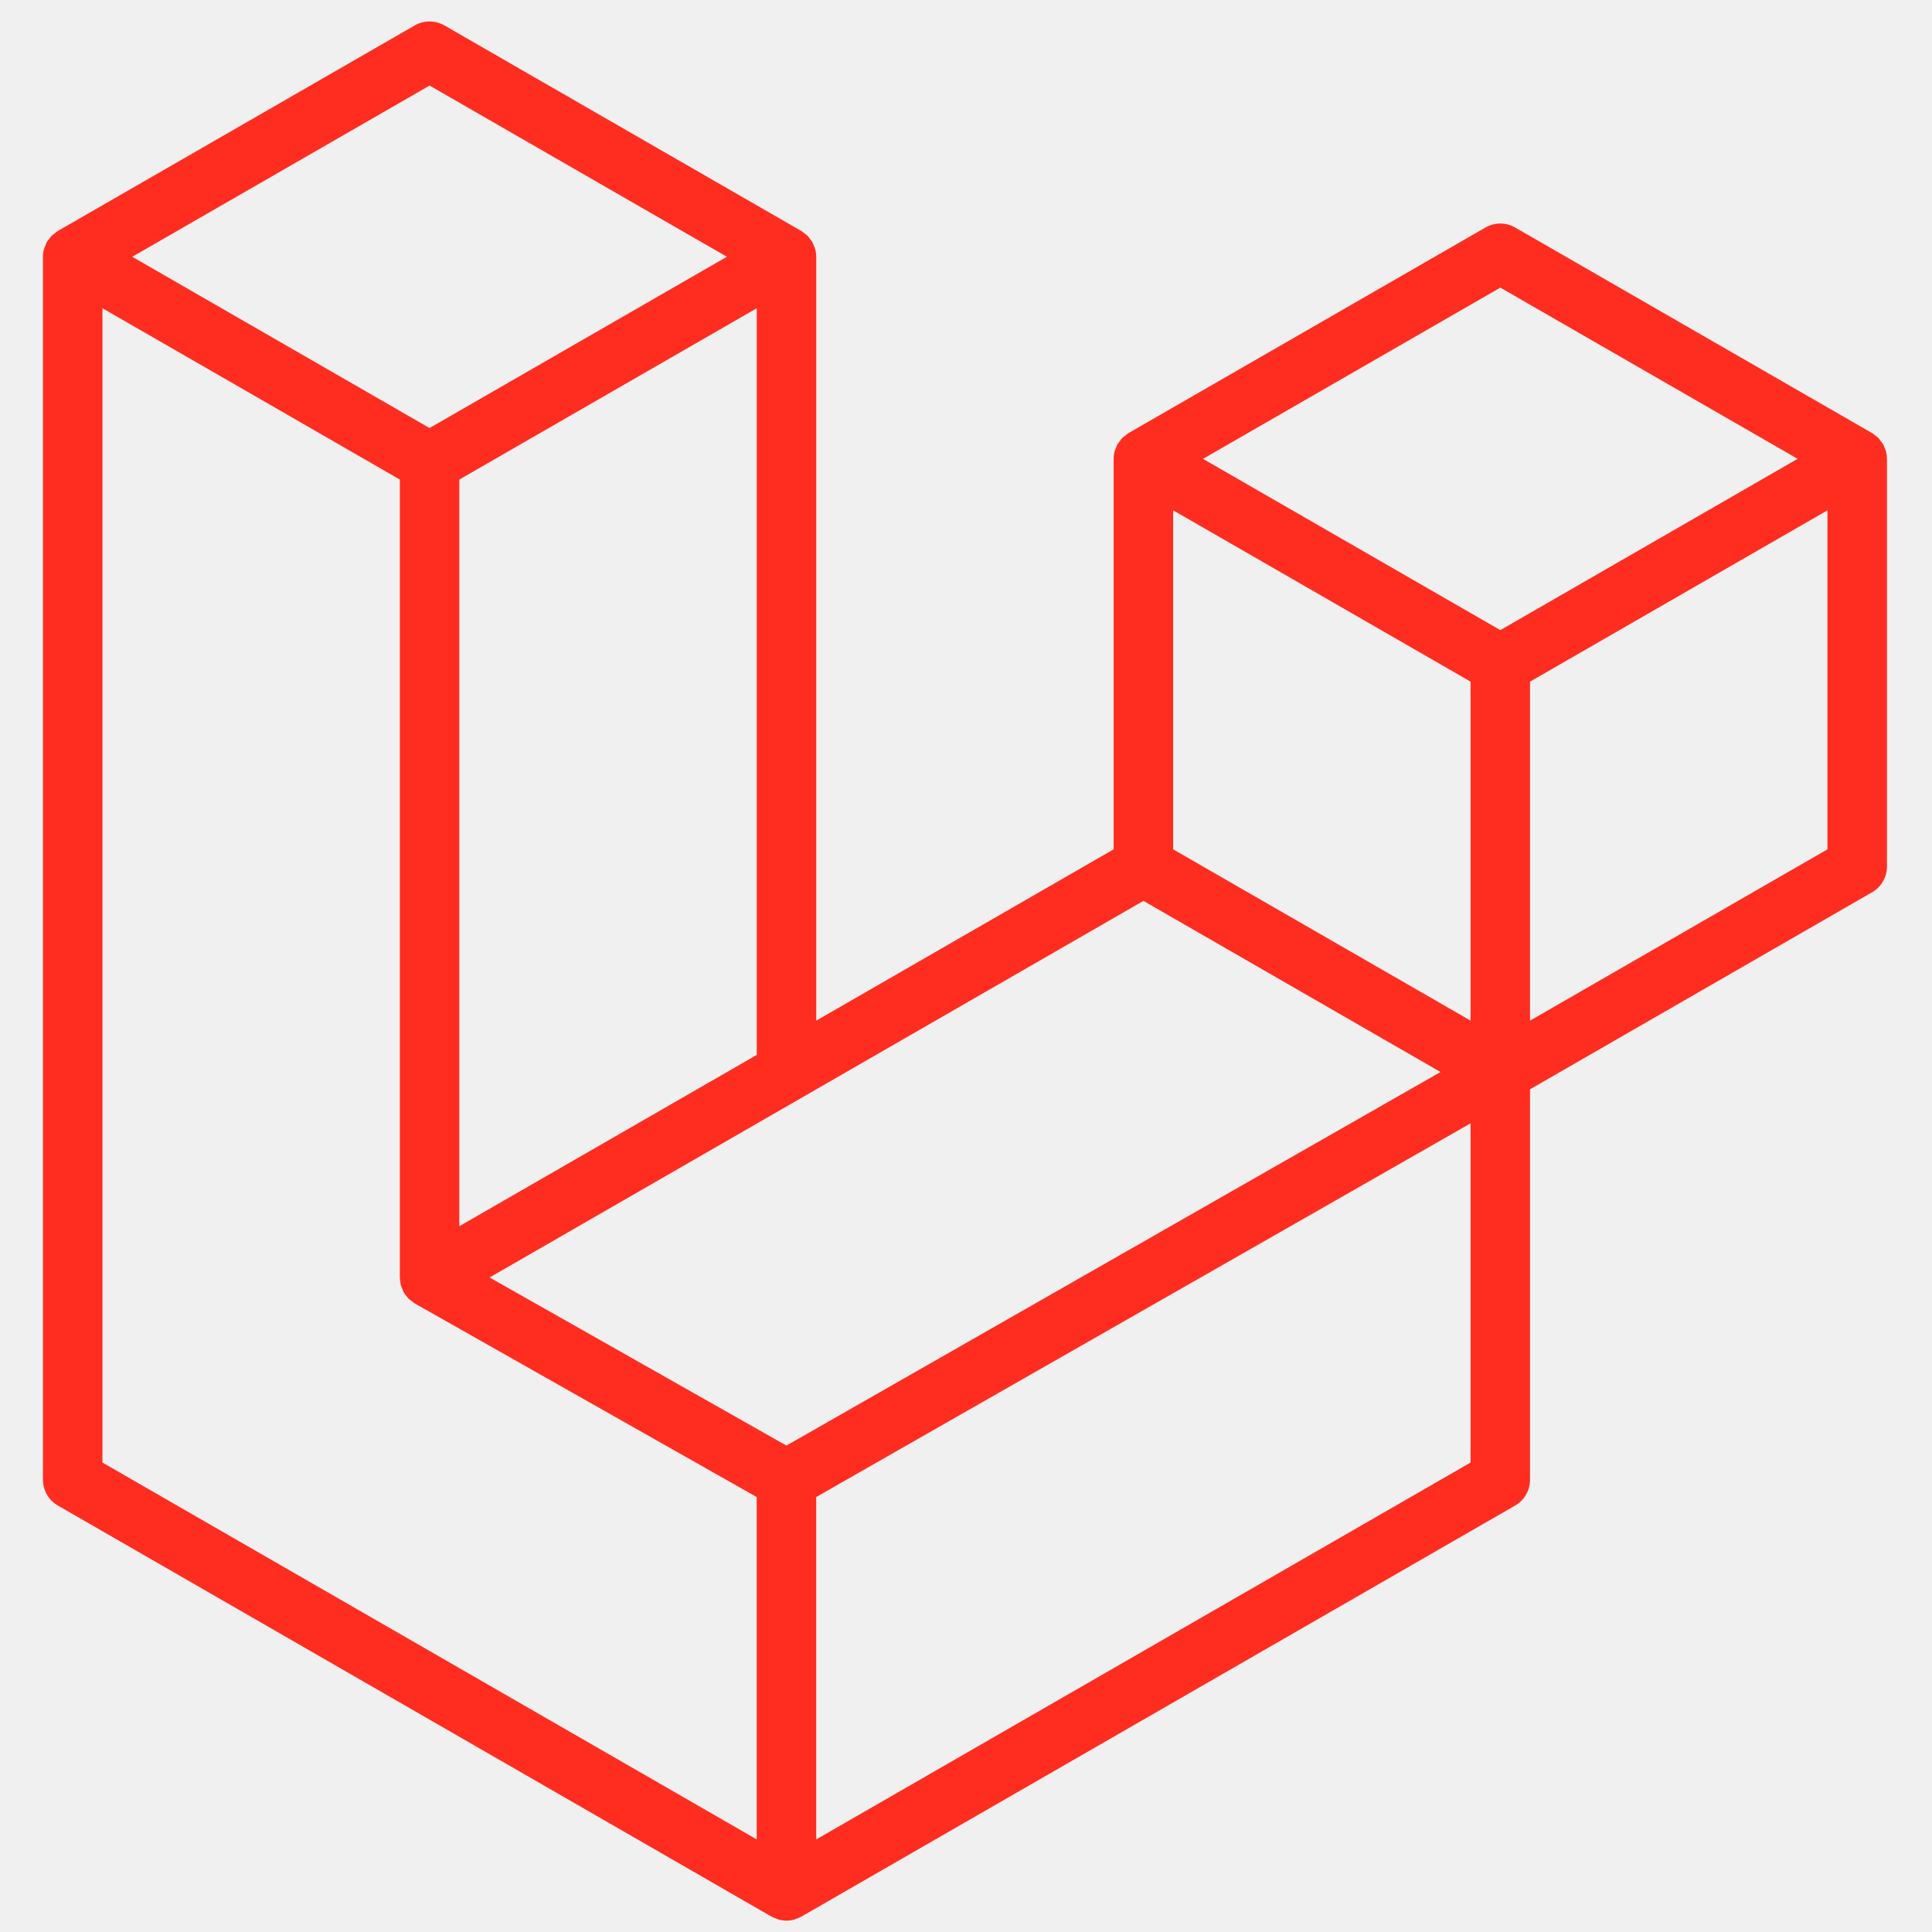
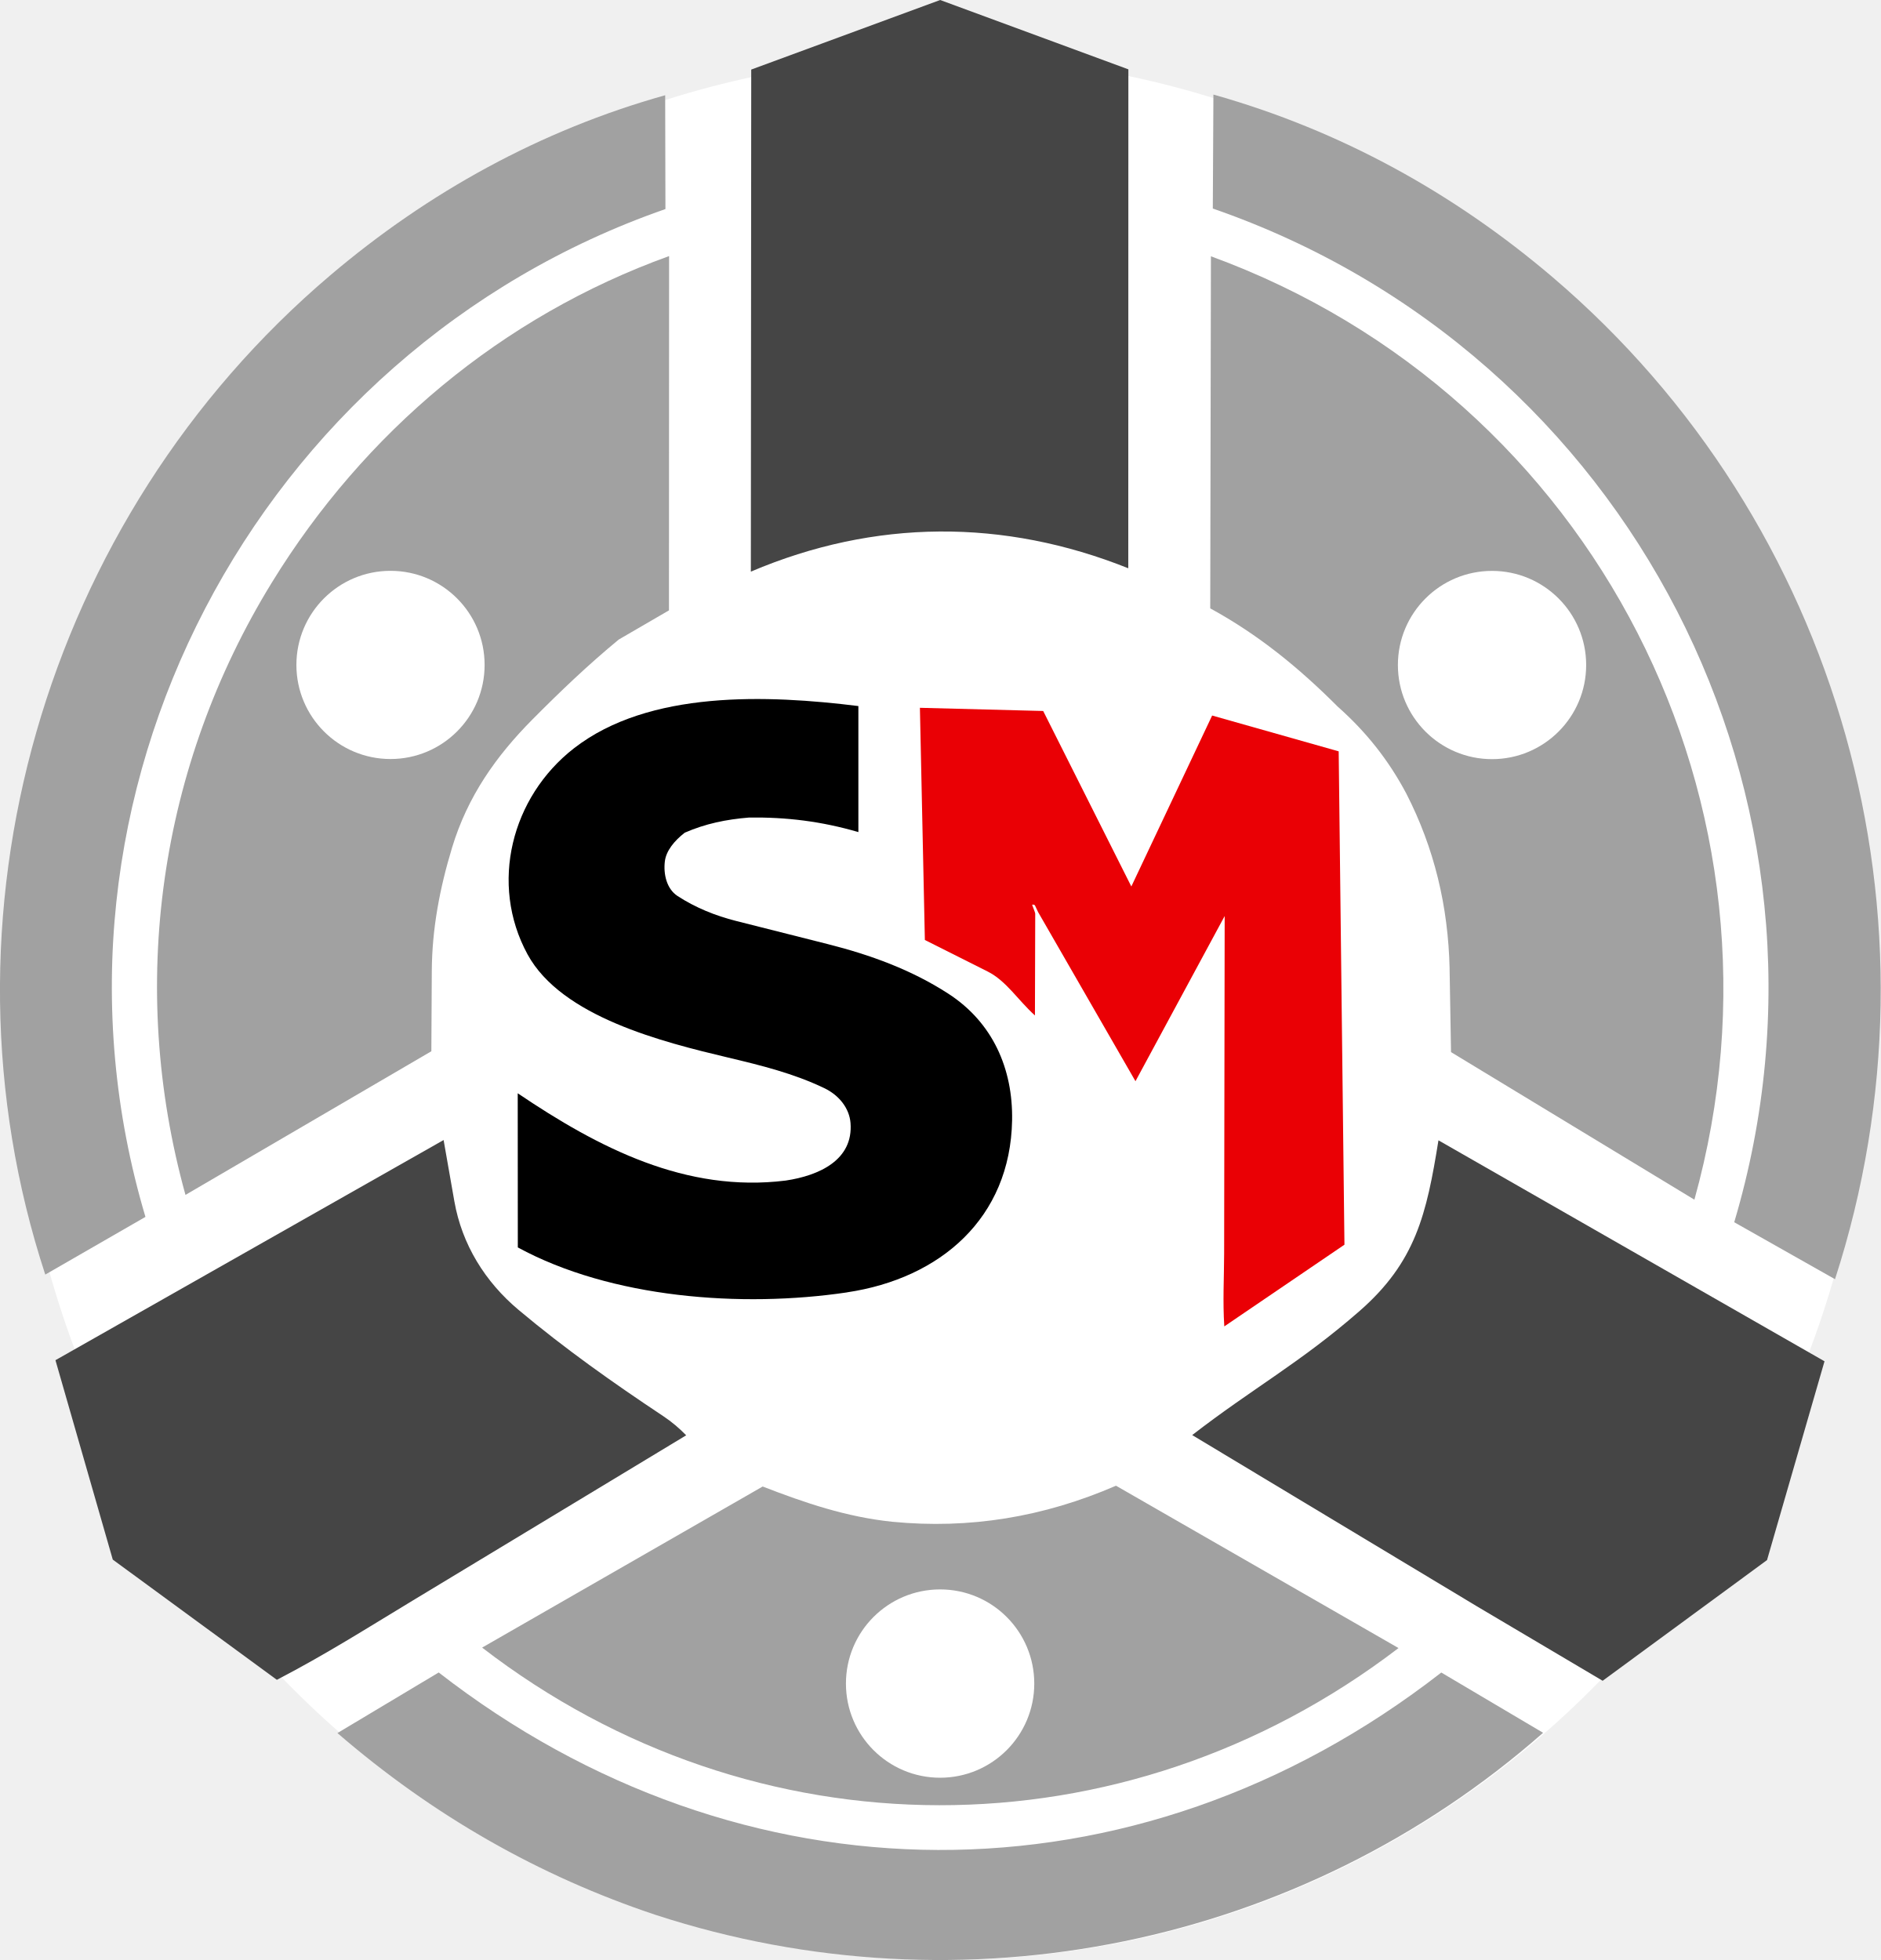
- <svg xmlns="http://www.w3.org/2000/svg" width="166" height="166" viewBox="0 0 166 166" fill="none">
-   <path fill-rule="evenodd" clip-rule="evenodd" d="M162.041 38.759C162.099 38.977 162.129 39.201 162.13 39.426V74.452C162.13 74.902 162.011 75.344 161.786 75.733C161.561 76.122 161.237 76.444 160.847 76.668L131.462 93.594V127.141C131.462 128.054 130.977 128.897 130.186 129.357L68.847 164.683C68.707 164.763 68.554 164.814 68.401 164.868C68.343 164.887 68.289 164.922 68.228 164.938C67.8 165.051 67.349 165.051 66.92 164.938C66.85 164.919 66.786 164.881 66.719 164.855C66.579 164.804 66.432 164.76 66.298 164.683L4.972 129.357C4.583 129.133 4.259 128.81 4.034 128.421C3.808 128.032 3.69 127.591 3.689 127.141L3.689 22.063C3.689 21.834 3.721 21.61 3.779 21.393C3.798 21.32 3.843 21.253 3.868 21.179C3.916 21.045 3.961 20.908 4.031 20.783C4.079 20.7 4.149 20.633 4.206 20.557C4.28 20.454 4.347 20.349 4.433 20.26C4.506 20.186 4.602 20.132 4.685 20.068C4.778 19.992 4.861 19.909 4.966 19.848L35.633 2.185C36.022 1.961 36.462 1.844 36.91 1.844C37.358 1.844 37.798 1.961 38.186 2.185L68.851 19.848H68.857C68.959 19.912 69.045 19.992 69.138 20.065C69.221 20.129 69.313 20.186 69.387 20.257C69.476 20.349 69.54 20.454 69.616 20.557C69.671 20.633 69.744 20.7 69.789 20.783C69.862 20.911 69.904 21.045 69.955 21.179C69.98 21.253 70.025 21.32 70.044 21.396C70.103 21.614 70.133 21.838 70.133 22.063V87.694L95.686 72.974V39.423C95.686 39.2 95.718 38.973 95.775 38.759C95.798 38.683 95.839 38.615 95.865 38.542C95.916 38.408 95.96 38.271 96.031 38.146C96.079 38.063 96.149 37.996 96.203 37.92C96.279 37.818 96.343 37.712 96.433 37.623C96.506 37.549 96.599 37.495 96.681 37.431C96.777 37.355 96.86 37.272 96.962 37.211L127.633 19.548C128.021 19.324 128.461 19.206 128.91 19.206C129.358 19.206 129.798 19.324 130.186 19.548L160.85 37.211C160.959 37.275 161.042 37.355 161.137 37.428C161.217 37.492 161.31 37.549 161.383 37.62C161.473 37.712 161.536 37.818 161.613 37.92C161.67 37.996 161.741 38.063 161.785 38.146C161.859 38.271 161.9 38.408 161.951 38.542C161.98 38.615 162.021 38.683 162.041 38.759ZM157.018 72.974V43.848L146.287 50.028L131.462 58.568V87.694L157.021 72.974H157.018ZM126.354 125.663V96.518L111.771 104.85L70.13 128.626V158.046L126.354 125.663ZM8.801 26.485V125.663L65.018 158.043V128.629L35.649 112L35.64 111.994L35.627 111.988C35.528 111.93 35.445 111.847 35.353 111.777C35.273 111.713 35.18 111.662 35.11 111.592L35.104 111.582C35.021 111.502 34.963 111.403 34.893 111.314C34.829 111.228 34.753 111.154 34.702 111.065L34.699 111.055C34.641 110.96 34.606 110.845 34.565 110.736C34.523 110.64 34.469 110.551 34.443 110.449C34.411 110.328 34.405 110.197 34.392 110.072C34.379 109.976 34.354 109.881 34.354 109.785V109.778V41.205L19.532 32.662L8.801 26.485ZM36.913 7.35L11.364 22.063L36.907 36.777L62.453 22.06L36.907 7.35H36.913ZM50.2 99.174L65.022 90.637V26.485L54.291 32.665L39.466 41.205V105.357L50.2 99.174ZM128.91 24.713L103.363 39.426L128.91 54.14L154.453 39.423L128.91 24.713ZM126.354 58.568L111.529 50.028L100.798 43.848V72.974L115.619 81.511L126.354 87.694V58.568ZM67.571 124.205L105.042 102.803L123.772 92.109L98.245 77.405L68.854 94.334L42.066 109.762L67.571 124.205Z" fill="#FF2D20" />
+ <svg xmlns="http://www.w3.org/2000/svg" id="a" viewBox="0 0 591.18 616.16">
+   <ellipse cx="296.25" cy="317.04" rx="292.06" ry="299.12" fill="#fff" />
+   <path d="M464.06,504.86l-89.31-53.72c18.97-14.68,33.99-22.74,52.51-38.91,17.77-15.5,21.17-30.53,24.9-53.75l121.35,69.46-18.07,62.5-51.67,37.94-39.72-23.52Z" fill="#454545" />
+   <path d="M215.7,451.21l-86.05,52c-14.32,8.65-27.35,16.95-42.62,24.87l-51.58-37.79-18.02-62.69,122.01-69.21,3.38,19.25c2.38,13.57,9.65,25.32,20.21,34.17,14.58,12.22,29.59,22.84,45.41,33.35,2.77,1.84,5.17,3.91,7.26,6.06Z" fill="#454545" />
+   <path d="M266.28,406.28c-33.26,4.94-74.25,1.8-103.51-14.13l-.03-48.46c25.47,17.2,52.89,31.34,84.23,27.44,10.53-1.57,21.29-6.47,20.38-18.1-.36-4.57-3.52-8.68-8.22-10.94-9.65-4.64-19.8-7.14-30.35-9.65-20.31-4.83-52.26-12.74-62.97-32.45-12.02-22.12-5.08-49.44,14.59-64.74,23.62-18.37,60.94-16.82,89.42-13.29v39.62c-11.62-3.39-22.63-4.73-34.38-4.57-7.21.59-13.67,1.92-20.2,4.76-3.29,2.56-5.84,5.68-6.25,8.99-.49,3.98.53,8.65,3.98,10.91,5.59,3.65,11.91,6.21,18.42,7.85l28.67,7.24c13.55,3.42,26.43,8.1,38.06,15.64,13.88,9,20.31,23.52,20.02,39.79-.55,30.72-22.54,49.72-51.89,54.08Z" />
+   <path d="M384.79,394.1l.17-106.13-28.04,51.93-30.6-53.16-.98-2.07c-.14-.31-.96-.43-.87-.12.09.33.94,2.24.94,2.73l-.09,31.95c-5.35-4.82-8.98-10.87-14.89-13.83l-19.71-9.9-1.56-72.99,38.75,1,27.71,55.17,25.4-53.74,39.78,11.26,1.81,155.09-37.77,25.69c-.51-8.09-.07-14.94-.05-22.88Z" fill="#ea0005" />
+   <path d="M439.6,518.1c-86.36,66.04-202.57,65.75-288.05-.15l88.19-50.64c13.31,5.16,26.23,9.56,40.7,11.08,24.3,2.36,47.56-1.45,70.36-11.33l88.8,51.03ZM325.11,529.26c0-16.35-13.25-29.6-29.6-29.6s-29.6,13.25-29.6,29.6,13.25,29.6,29.6,29.6,29.6-13.25,29.6-29.6Z" fill="#a1a1a1" />
+   <path d="M453.05,525.79l32,18.94c-76.12,67.02-182.36,88.73-278.93,57.26-36.66-12.21-70.03-31.24-100.05-57.17l31.83-19.05c94.73,73.65,218.67,75.14,315.15.02Z" fill="#a1a1a1" />
+   <path d="M455.67,304.59c-.44-19.81-4.88-38.06-13.59-55.07-5.62-10.61-12.66-19.46-21.6-27.39-12.17-12.19-24.92-22.62-40.06-30.88l.22-110.68c120.53,44.04,186.41,172.92,151.97,296.57l-76.5-46.39-.45-26.15ZM498.59,209.06c0-16.34-13.25-29.59-29.59-29.59s-29.59,13.25-29.59,29.59,13.25,29.59,29.59,29.59,29.59-13.25,29.59-29.59Z" fill="#a1a1a1" />
+   <path d="M142.09,266.51c-3.9,12.85-6.29,25.61-6.36,38.7l-.14,25.27-77.29,45.16c-18.23-65.8-8.31-134.81,27.19-192.57,28.96-47.12,72.21-83.59,124.83-102.57l-.04,111.38-15.78,9.17c-9.65,7.96-18.28,16.21-27.09,25.08-11.46,11.55-20.41,24.16-25.32,40.37ZM152.33,209.03c0-16.34-13.24-29.58-29.58-29.58s-29.58,13.24-29.58,29.58,13.24,29.58,29.58,29.58,29.58-13.24,29.58-29.58Z" fill="#a1a1a1" />
+   <path d="M354.67,178.65c-39.14-15.66-79.67-15.52-118.65,1.05l.12-157.83L295.53,0l59.16,21.8-.03,156.84Z" fill="#454545" />
+   <path d="M576.81,402.14l-31.68-17.91c39.51-132.89-32.83-273.32-163.9-318.67l.19-35.83c40.11,11.3,75.73,31.09,106.66,57.44,90.39,77.04,125.43,201.68,88.73,314.97Z" fill="#a1a1a1" />
+   <path d="M45.72,382.55l-31.49,18.14c-36.85-112.38-.49-237.65,89.55-314.11,30.81-26.17,66.26-45.71,105.31-56.64l.08,35.78C80.56,110.46,6.36,250.4,45.72,382.55Z" fill="#a1a1a1" />
</svg>
